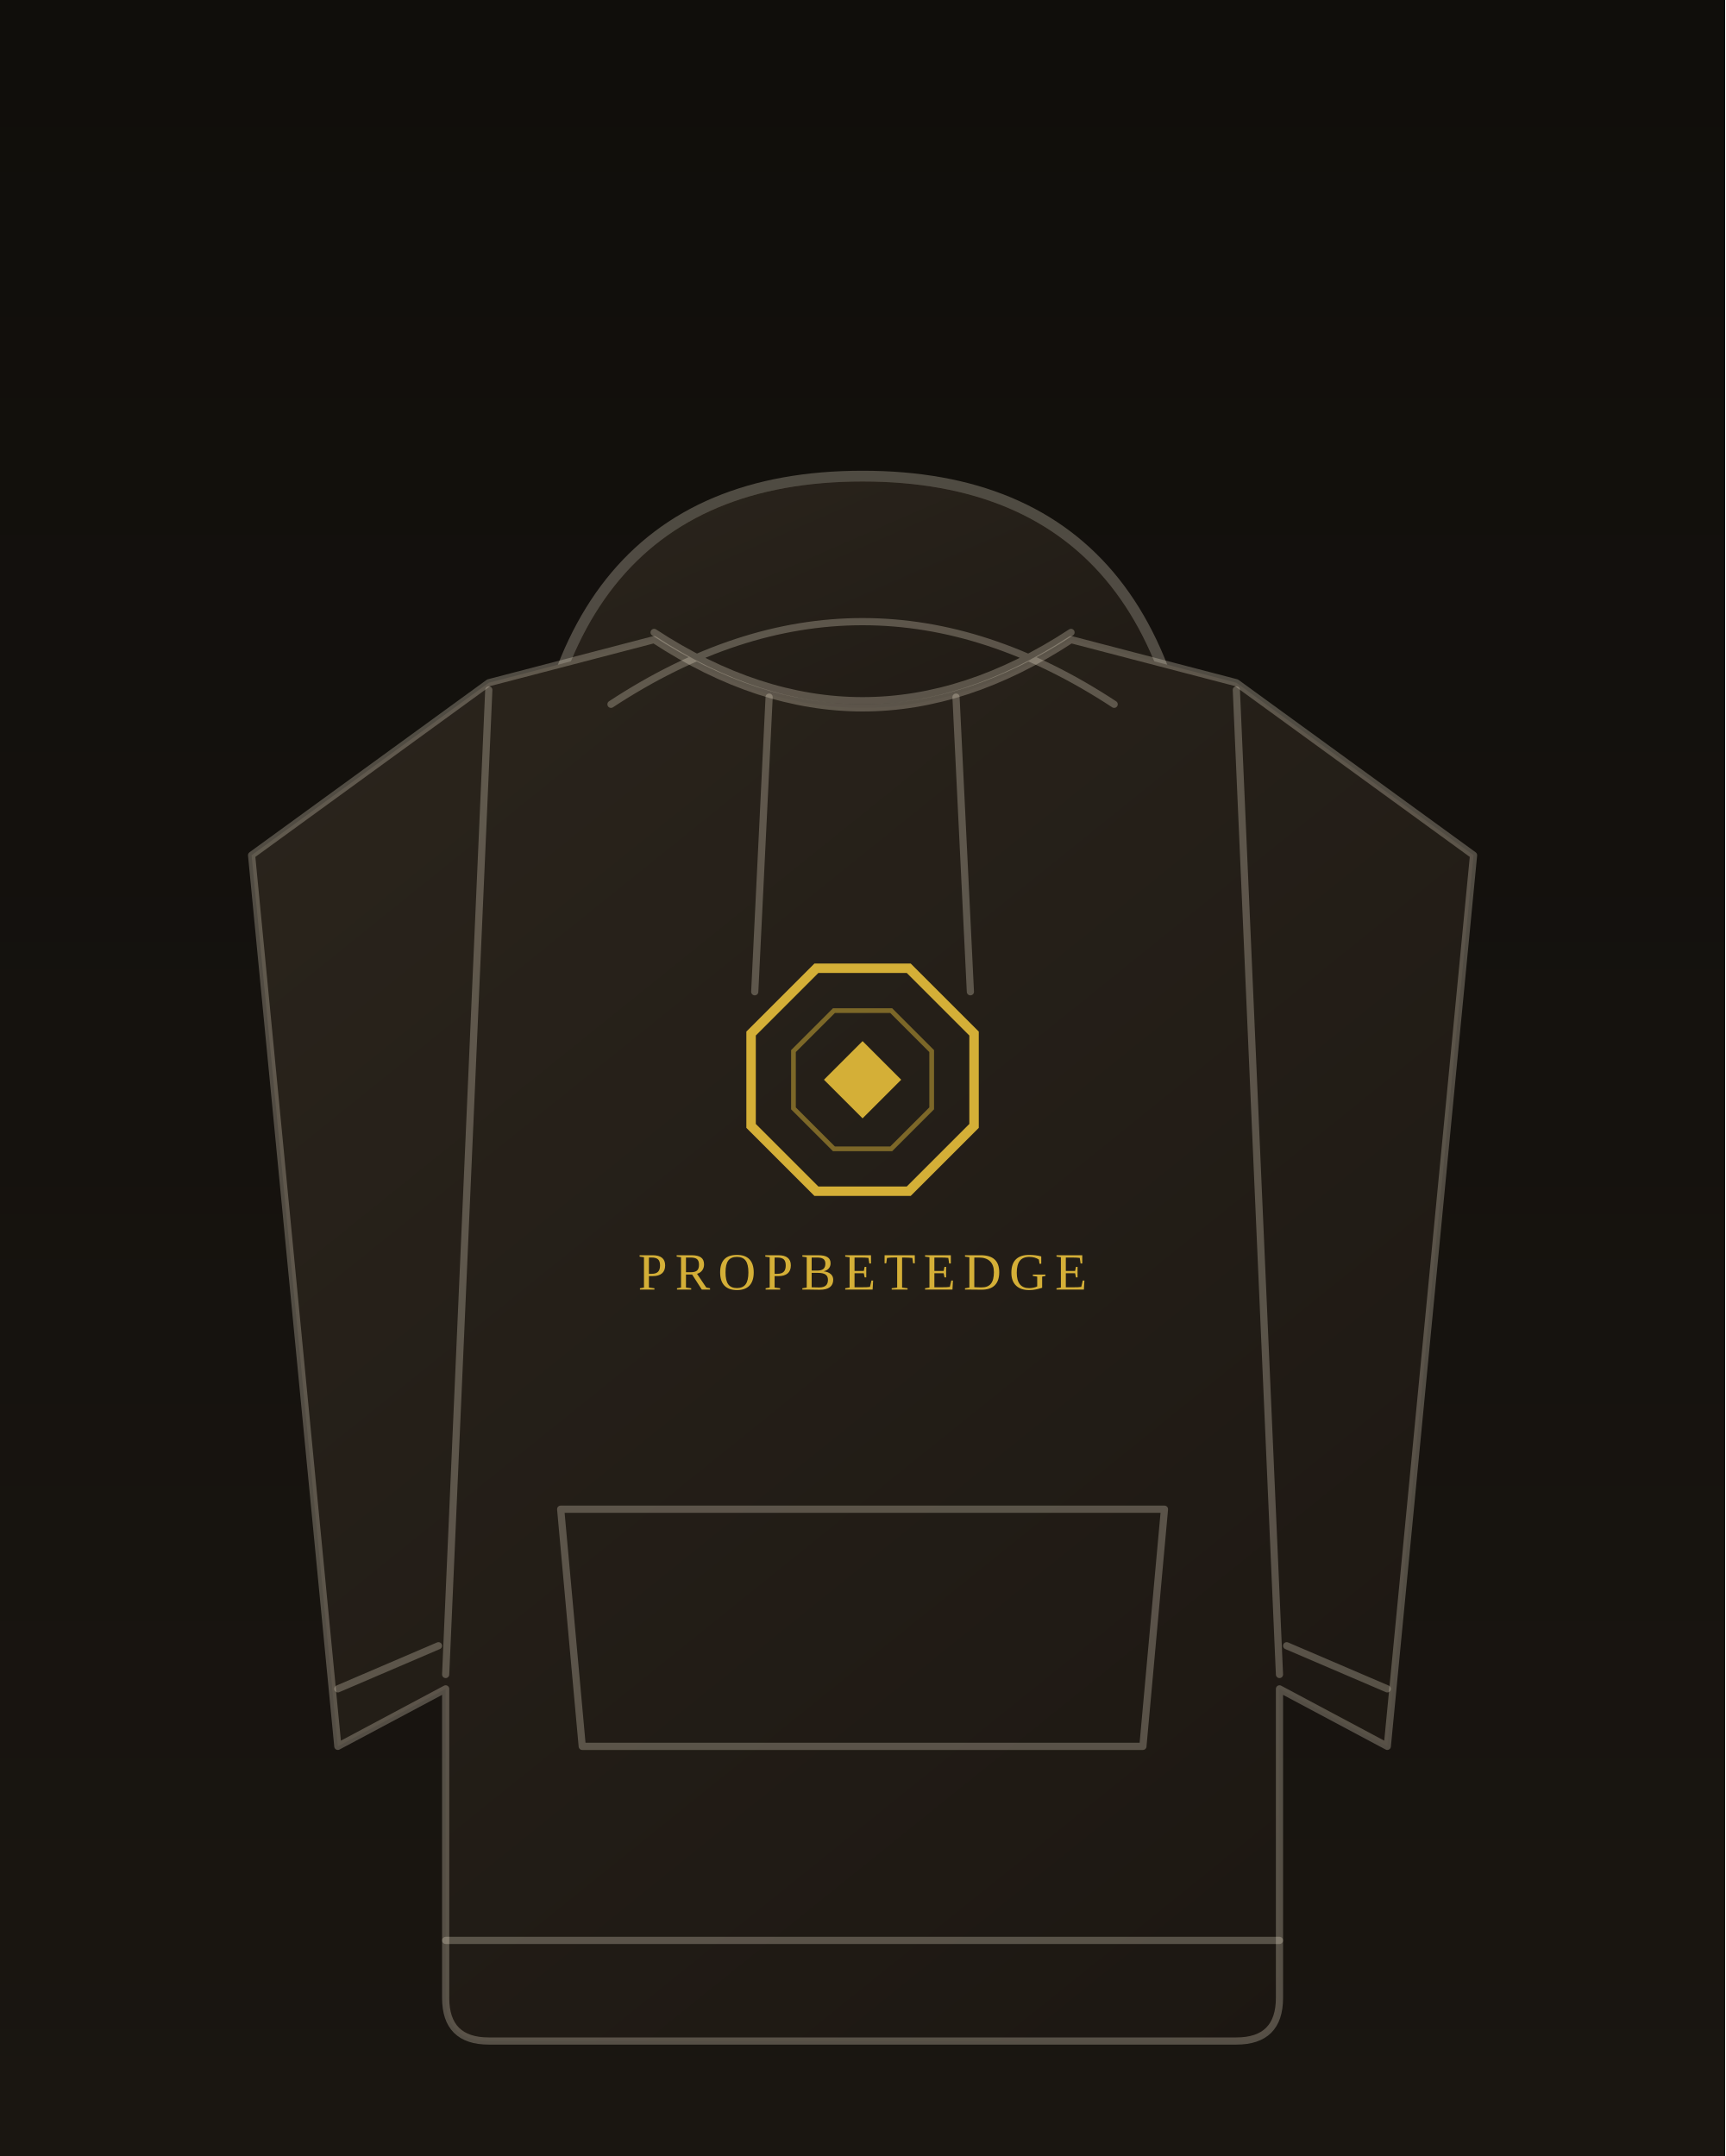
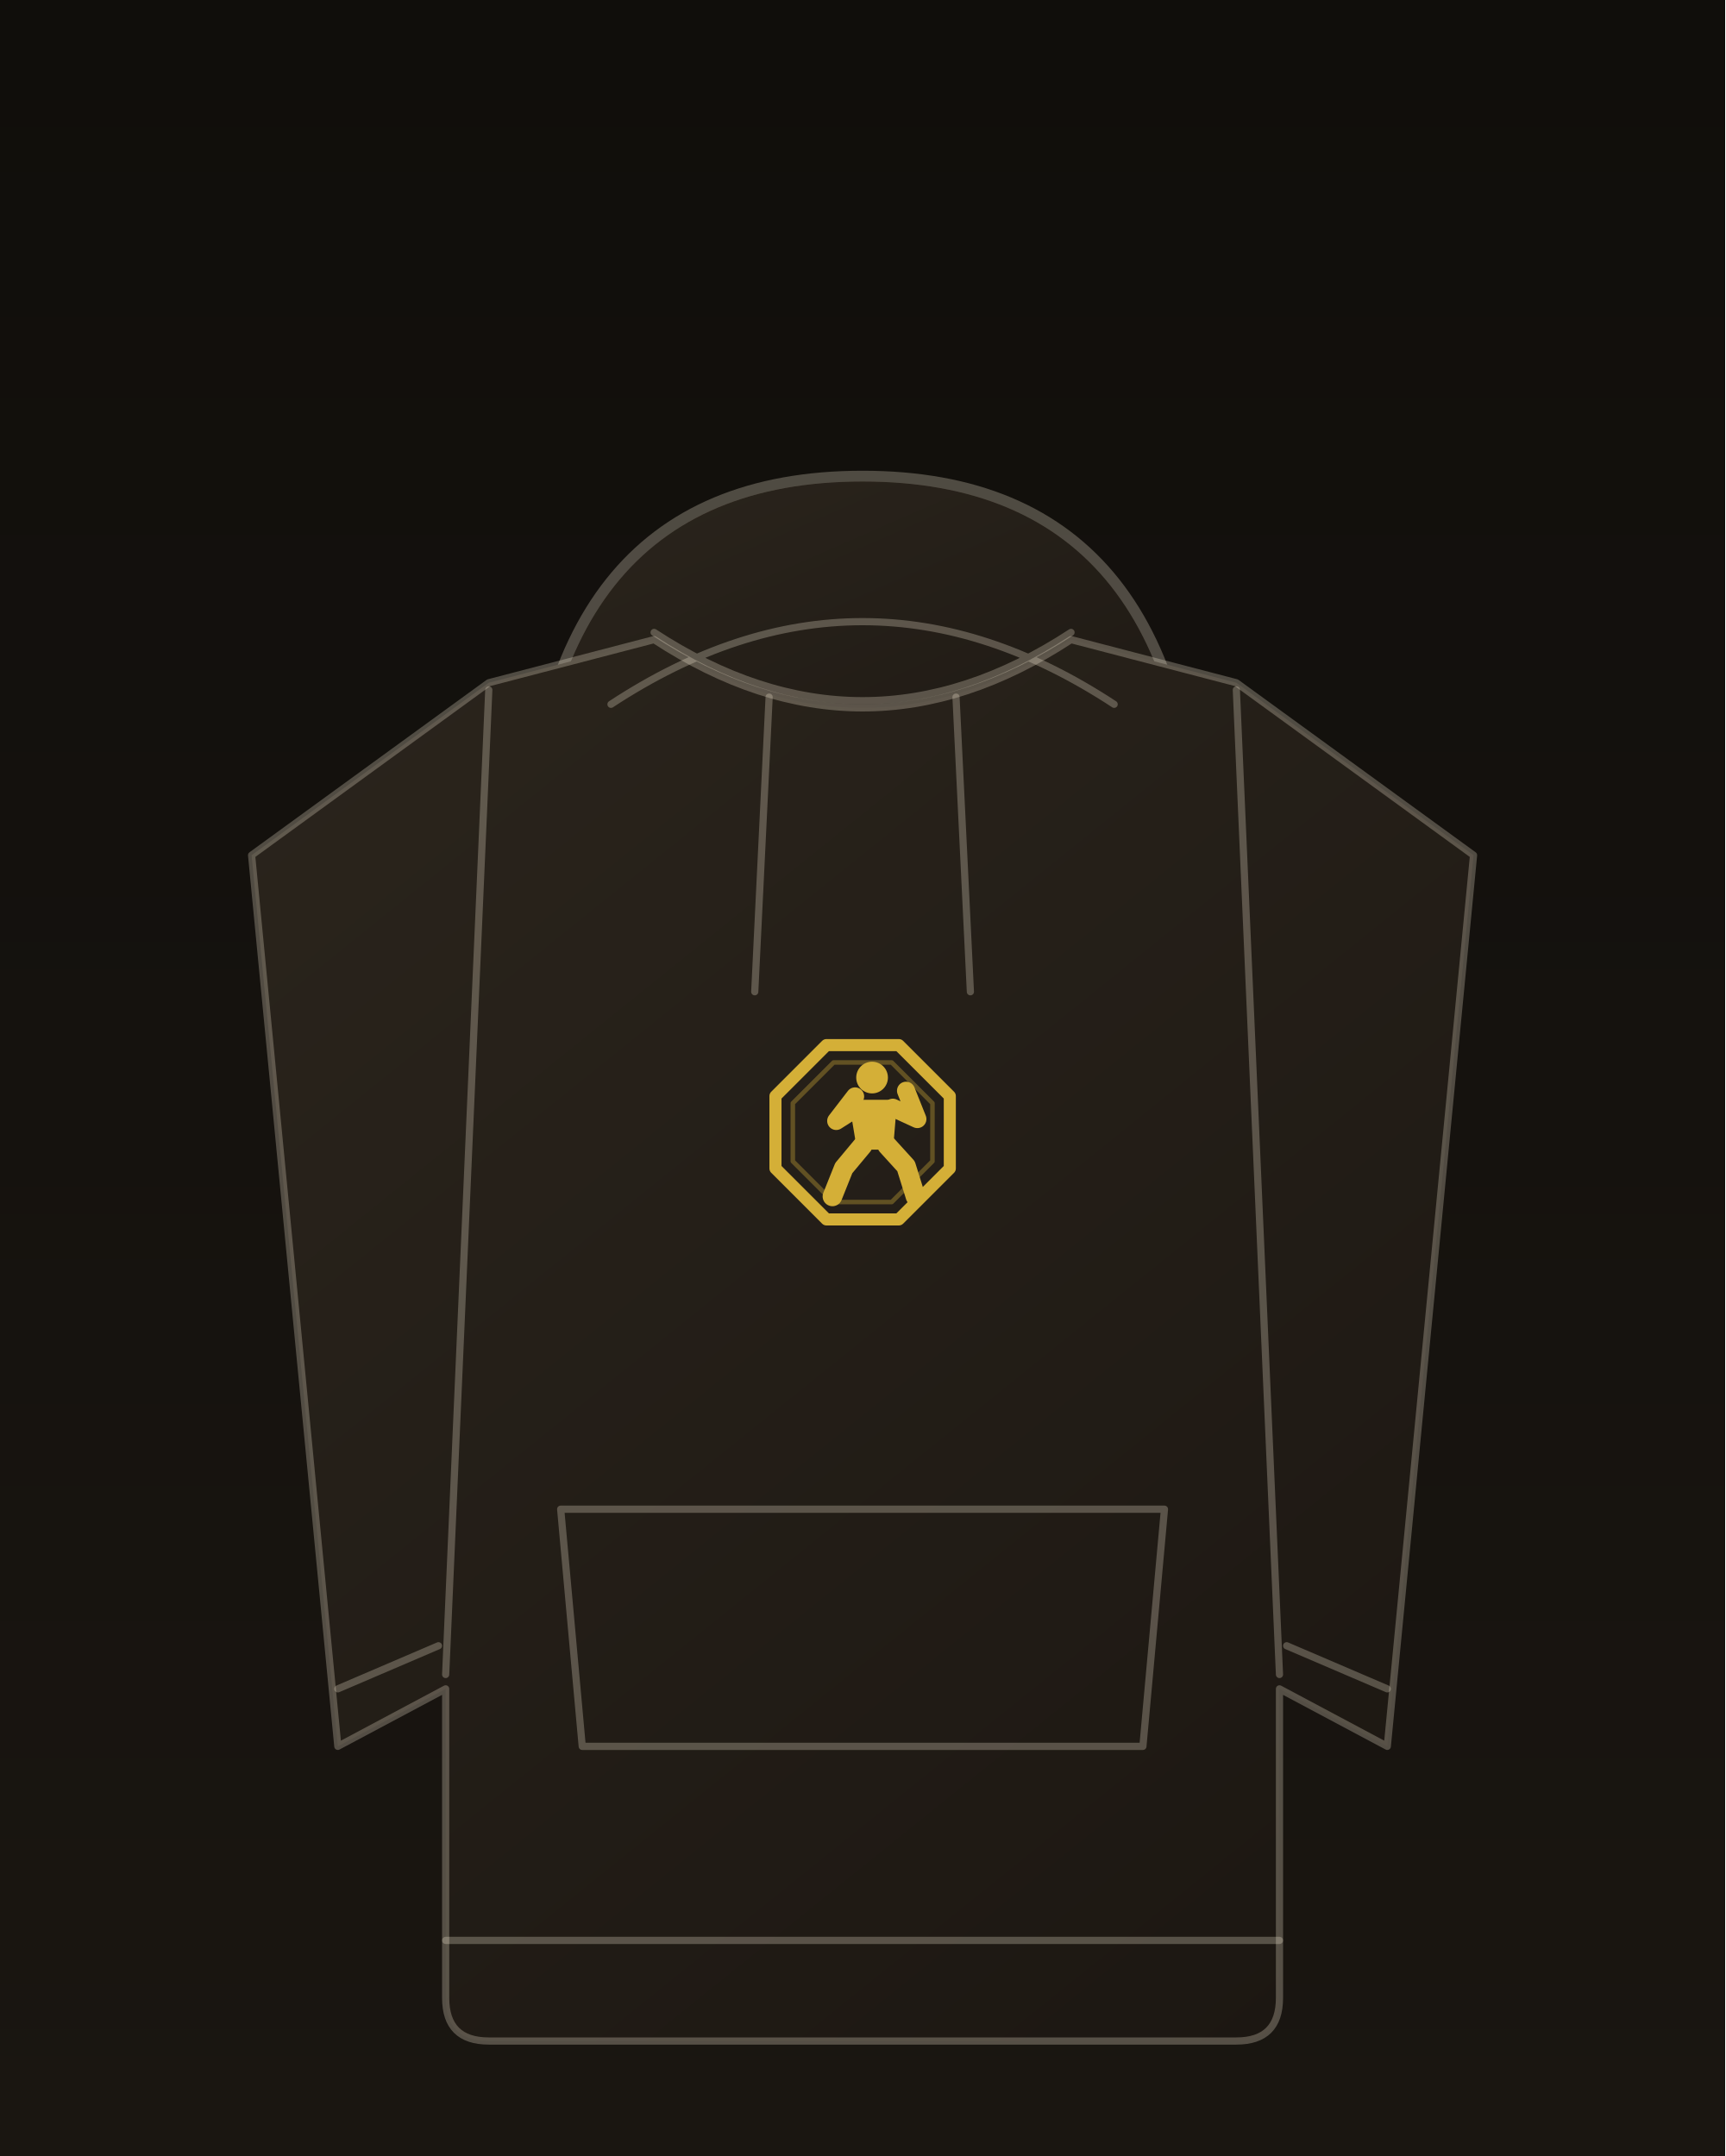
<svg xmlns="http://www.w3.org/2000/svg" viewBox="0 0 480 600" width="480" height="600" role="img" aria-label="PropBetEdge Premium Hoodie — design preview, not a photograph">
  <defs>
    <linearGradient id="ground-hoodie-dark" x1="0" y1="0" x2="0" y2="1">
      <stop offset="0%" stop-color="#100e0b" />
      <stop offset="100%" stop-color="#1a1611" />
    </linearGradient>
    <linearGradient id="cloth-hoodie-dark" x1="0.15" y1="0" x2="0.85" y2="1">
      <stop offset="0%" stop-color="#2a241c" />
      <stop offset="100%" stop-color="#1c1712" />
    </linearGradient>
  </defs>
  <rect width="480" height="600" fill="url(#ground-hoodie-dark)" />
  <path d="M148,250 Q148,134 240,134 Q332,134 332,250 Z" fill="url(#cloth-hoodie-dark)" stroke="rgba(255,245,220,.26)" stroke-width="6" stroke-linecap="round" />
  <path d="M148,250 Q148,134 240,134 Q332,134 332,250 Z" fill="url(#cloth-hoodie-dark)" stroke="none" stroke-width="0" stroke-linecap="round" />
  <path d="M182,178 Q240,216 298,178 L344,190 L410,238 L386,486 L356,470 L356,556 Q356,568 344,568 L136,568 Q124,568 124,556 L124,470 L94,486 L70,238 L136,190 Z" fill="url(#cloth-hoodie-dark)" stroke="rgba(255,245,220,.26)" stroke-width="2" stroke-linejoin="round" />
  <path d="M182,176 Q240,214 298,176 M170,196 Q240,150 310,196 M214,194 L210,276 M266,194 L270,276 M156,420 L324,420 L318,486 L162,486 Z M124,540 L356,540 M386,470 L358,458 M94,470 L122,458 M344,192 L356,466 M136,192 L124,466" fill="none" stroke="rgba(255,245,220,.26)" stroke-width="2" stroke-linecap="round" stroke-linejoin="round" />
  <g transform="translate(240,318)">
-     <g transform="translate(0,-17.52)">
-       <polygon points="31.02,12.85 12.85,31.02 -12.85,31.02 -31.02,12.85 -31.02,-12.85 -12.85,-31.02 12.85,-31.02 31.02,-12.85" fill="none" stroke="#d4af37" stroke-width="2.63" />
-       <polygon points="19.23,7.97 7.97,19.23 -7.97,19.23 -19.23,7.97 -19.23,-7.97 -7.97,-19.23 7.97,-19.23 19.23,-7.97" fill="none" stroke="#d4af37" stroke-width="1.31" opacity=".5" />
-       <path d="M-10.75,0 L0,-10.75 L10.75,0 L0,10.75 Z" fill="#d4af37" />
+     <g transform="translate(-33.58,-36.5) scale(1.05)">
+       <polygon points="55.1,22.4 55.1,41.6 41.6,55.1 22.4,55.1 8.9,41.6 8.9,22.4 22.4,8.9 41.6,8.9" fill="none" stroke="#d4af37" stroke-width="3.2" stroke-linejoin="round" />
+       <polygon points="50.5,24.3 50.5,39.7 39.7,50.5 24.3,50.5 13.5,39.7 13.5,24.3 24.3,13.5 39.7,13.5" fill="none" stroke="#d4af37" stroke-opacity=".35" stroke-width="1.2" stroke-linejoin="round" />
+       <g fill="#d4af37" stroke="#d4af37" stroke-linecap="round" stroke-linejoin="round">
+         <circle cx="34.5" cy="17.5" r="4.2" stroke="none" />
+         <path d="M29 24 L40.5 24 L39.5 36 L31 36 Z" stroke-width="1.2" />
+         <path d="M30.5 25.5 L25 29 L30 22.5" fill="none" stroke-width="4.8" />
+         <path d="M40 25.5 L46.5 28.5 L43.5 21" fill="none" stroke-width="4.8" />
+         <path d="M32 35.5 L27 41.5 L24 49" fill="none" stroke-width="5.2" />
+         <path d="M38.5 35.5 L43.5 41 L46 49" fill="none" stroke-width="5.2" />
+       </g>
    </g>
-     <text x="0" y="40.88" text-anchor="middle" font-family="Georgia,'Times New Roman','Iowan Old Style',serif" font-size="14.6" letter-spacing="2.19" fill="#d4af37" opacity="1">PROPBETEDGE</text>
  </g>
</svg>
